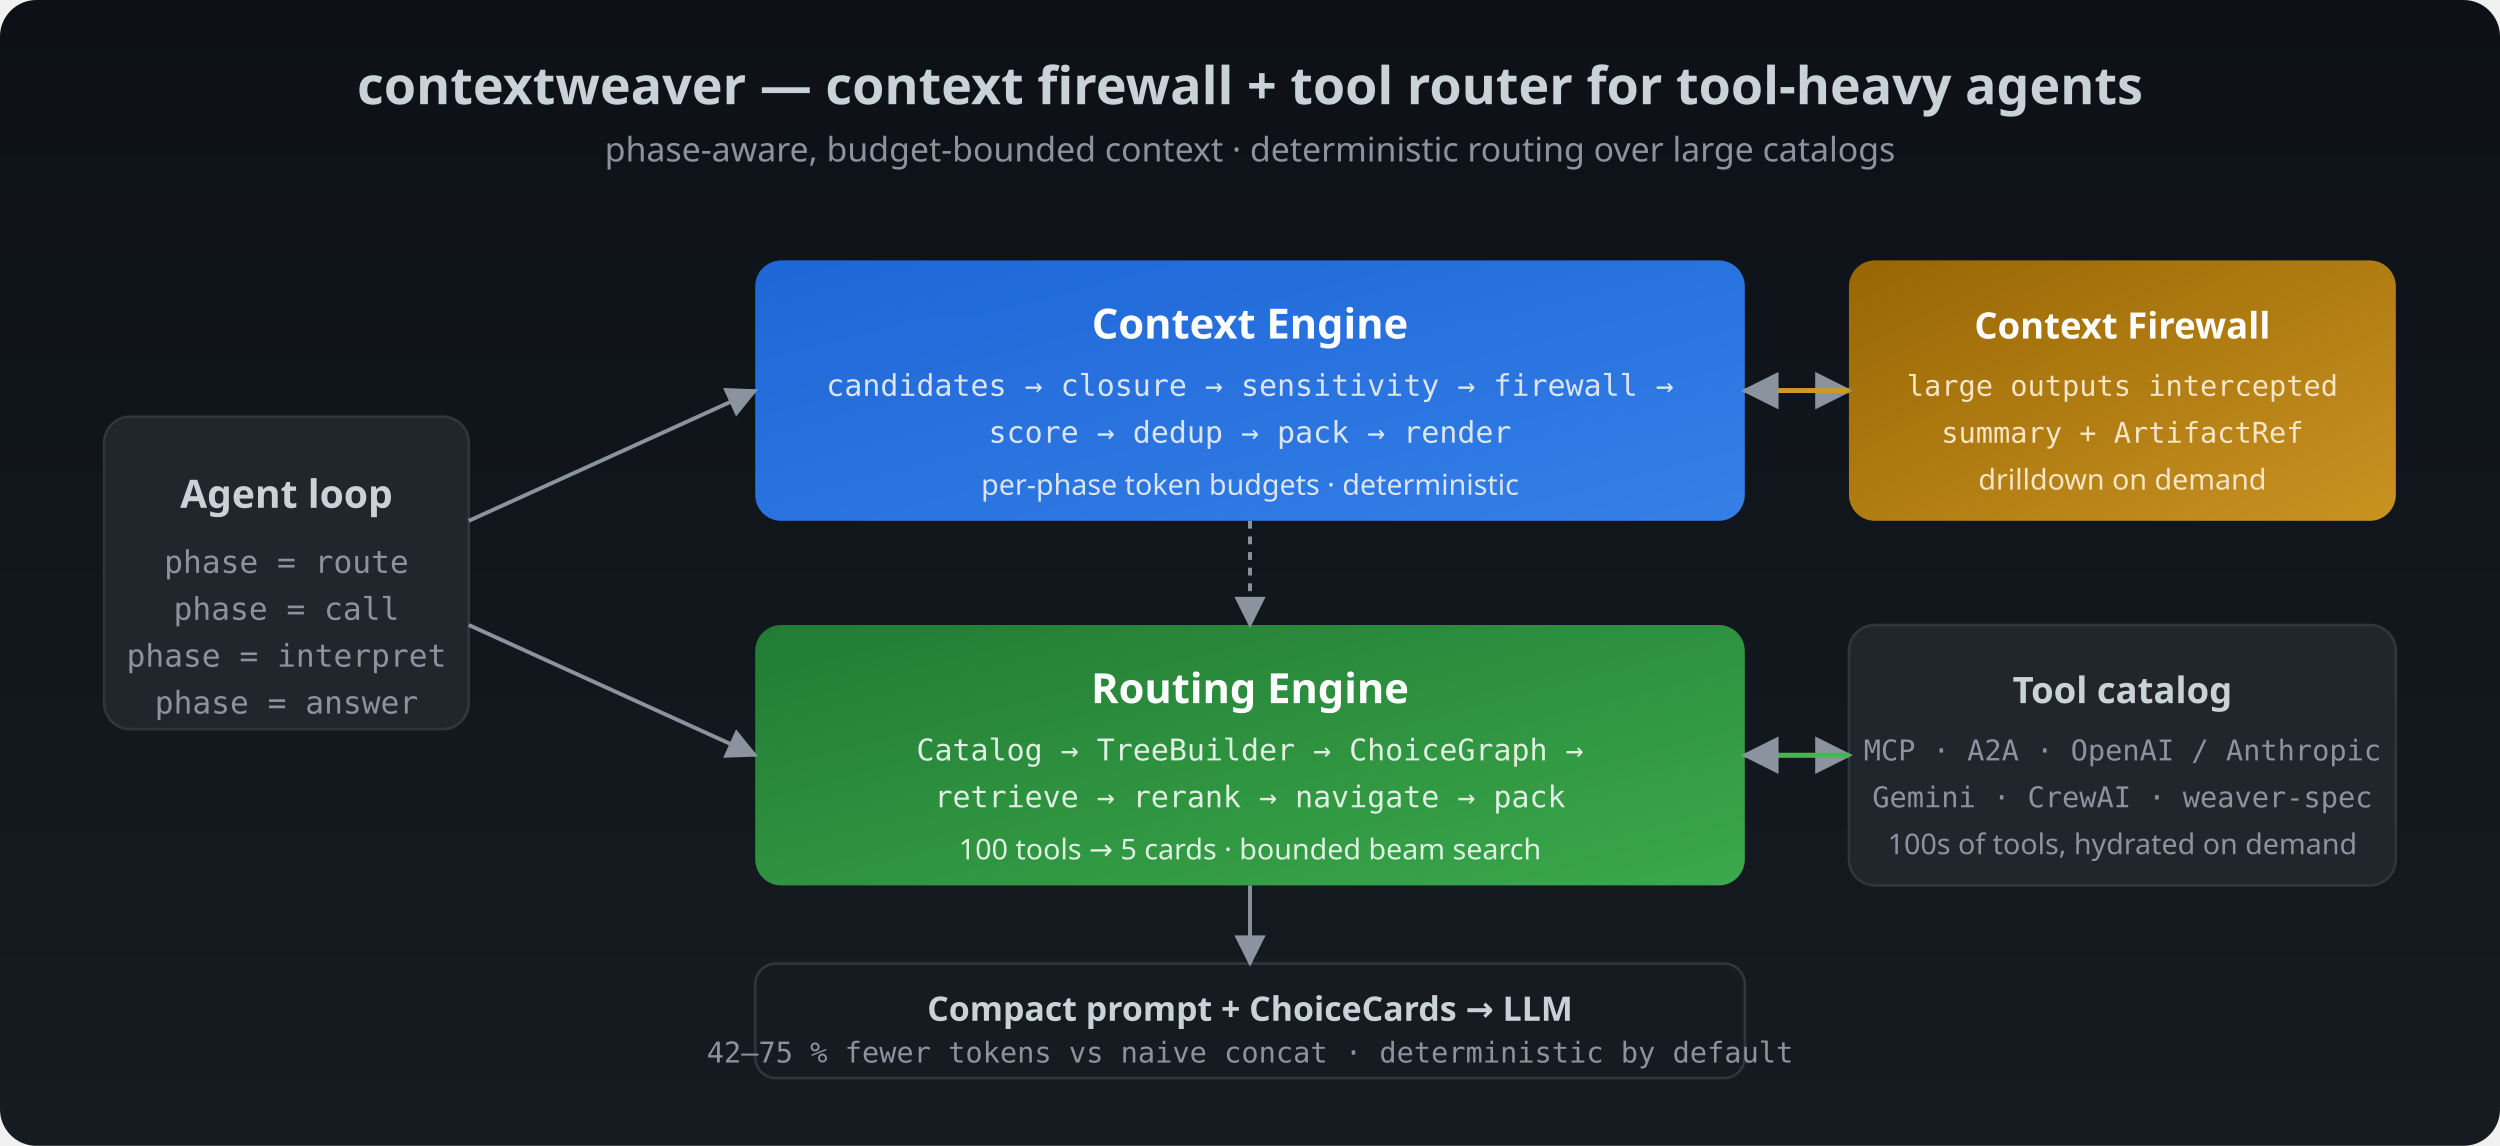
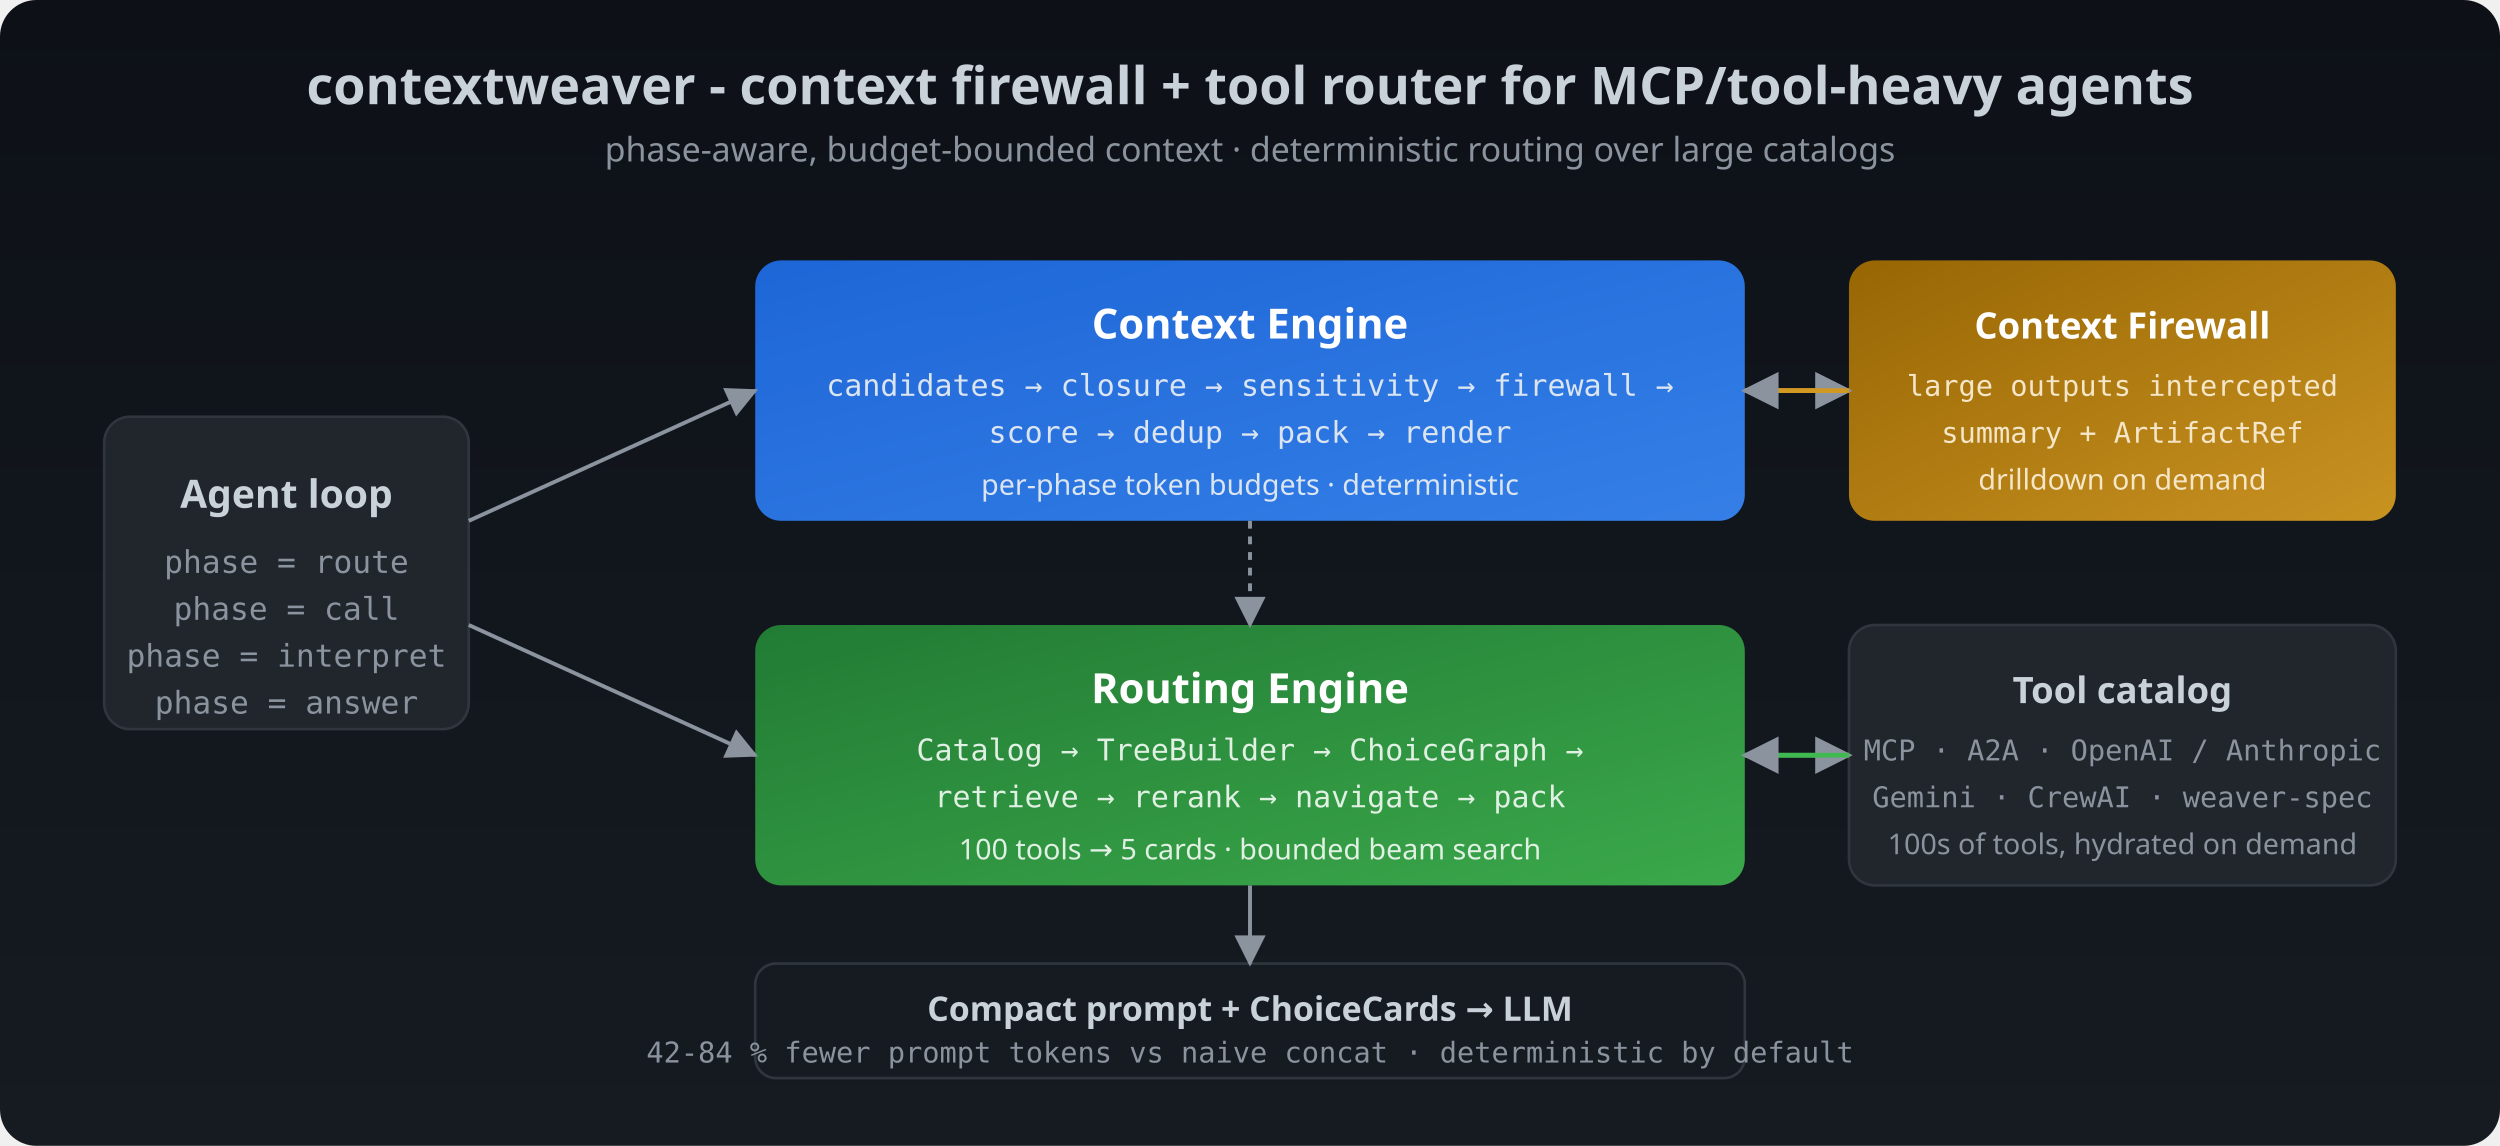
<svg xmlns="http://www.w3.org/2000/svg" viewBox="0 0 960 440" width="960" height="440" role="img" aria-label="contextweaver architecture — Context Engine and Routing Engine bridging an agent loop and tool catalog">
  <defs>
    <linearGradient id="bgGrad" x1="0" y1="0" x2="0" y2="1">
      <stop offset="0" stop-color="#0d1117" />
      <stop offset="1" stop-color="#161b22" />
    </linearGradient>
    <linearGradient id="ctxGrad" x1="0" y1="0" x2="1" y2="1">
      <stop offset="0" stop-color="#1f6feb" />
      <stop offset="1" stop-color="#388bfd" />
    </linearGradient>
    <linearGradient id="routeGrad" x1="0" y1="0" x2="1" y2="1">
      <stop offset="0" stop-color="#238636" />
      <stop offset="1" stop-color="#3fb950" />
    </linearGradient>
    <linearGradient id="firewallGrad" x1="0" y1="0" x2="1" y2="1">
      <stop offset="0" stop-color="#9e6a03" />
      <stop offset="1" stop-color="#d29922" />
    </linearGradient>
    <marker id="arrow" viewBox="0 0 10 10" refX="9" refY="5" markerWidth="8" markerHeight="8" orient="auto-start-reverse">
      <path d="M0,0 L10,5 L0,10 Z" fill="#8b949e" />
    </marker>
  </defs>
  <rect width="100%" height="100%" rx="14" fill="url(#bgGrad)" />
-   <text x="480" y="40" text-anchor="middle" font-family="ui-sans-serif, system-ui, sans-serif" font-size="20" font-weight="700" fill="#c9d1d9">contextweaver — context firewall + tool router for tool-heavy agents</text>
+   <text x="480" y="40" text-anchor="middle" font-family="ui-sans-serif, system-ui, sans-serif" font-size="20" font-weight="700" fill="#c9d1d9">contextweaver - context firewall + tool router for MCP/tool-heavy agents</text>
  <text x="480" y="62" text-anchor="middle" font-family="ui-sans-serif, system-ui, sans-serif" font-size="13" fill="#8b949e">phase-aware, budget-bounded context · deterministic routing over large catalogs</text>
  <g>
    <rect x="40" y="160" width="140" height="120" rx="10" fill="#21262d" stroke="#30363d" />
    <text x="110" y="195" text-anchor="middle" font-family="ui-sans-serif, system-ui, sans-serif" font-size="15" font-weight="600" fill="#c9d1d9">Agent loop</text>
    <text x="110" y="220" text-anchor="middle" font-family="ui-monospace, monospace" font-size="12" fill="#8b949e">phase = route</text>
    <text x="110" y="238" text-anchor="middle" font-family="ui-monospace, monospace" font-size="12" fill="#8b949e">phase = call</text>
    <text x="110" y="256" text-anchor="middle" font-family="ui-monospace, monospace" font-size="12" fill="#8b949e">phase = interpret</text>
    <text x="110" y="274" text-anchor="middle" font-family="ui-monospace, monospace" font-size="12" fill="#8b949e">phase = answer</text>
  </g>
  <g>
    <rect x="290" y="100" width="380" height="100" rx="10" fill="url(#ctxGrad)" opacity="0.9" />
    <text x="480" y="130" text-anchor="middle" font-family="ui-sans-serif, system-ui, sans-serif" font-size="16" font-weight="700" fill="#ffffff">Context Engine</text>
    <text x="480" y="152" text-anchor="middle" font-family="ui-monospace, monospace" font-size="11.5" fill="#dbe5f1">candidates → closure → sensitivity → firewall →</text>
    <text x="480" y="170" text-anchor="middle" font-family="ui-monospace, monospace" font-size="11.5" fill="#dbe5f1">score → dedup → pack → render</text>
    <text x="480" y="190" text-anchor="middle" font-family="ui-sans-serif, system-ui, sans-serif" font-size="11" fill="#dbe5f1">per-phase token budgets · deterministic</text>
  </g>
  <g>
    <rect x="290" y="240" width="380" height="100" rx="10" fill="url(#routeGrad)" opacity="0.9" />
    <text x="480" y="270" text-anchor="middle" font-family="ui-sans-serif, system-ui, sans-serif" font-size="16" font-weight="700" fill="#ffffff">Routing Engine</text>
    <text x="480" y="292" text-anchor="middle" font-family="ui-monospace, monospace" font-size="11.5" fill="#e0f0e3">Catalog → TreeBuilder → ChoiceGraph →</text>
    <text x="480" y="310" text-anchor="middle" font-family="ui-monospace, monospace" font-size="11.5" fill="#e0f0e3">retrieve → rerank → navigate → pack</text>
    <text x="480" y="330" text-anchor="middle" font-family="ui-sans-serif, system-ui, sans-serif" font-size="11" fill="#e0f0e3">100 tools → 5 cards · bounded beam search</text>
  </g>
  <g>
    <rect x="710" y="100" width="210" height="100" rx="10" fill="url(#firewallGrad)" opacity="0.95" />
    <text x="815" y="130" text-anchor="middle" font-family="ui-sans-serif, system-ui, sans-serif" font-size="14" font-weight="700" fill="#ffffff">Context Firewall</text>
    <text x="815" y="152" text-anchor="middle" font-family="ui-monospace, monospace" font-size="11" fill="#f5e6c8">large outputs intercepted</text>
    <text x="815" y="170" text-anchor="middle" font-family="ui-monospace, monospace" font-size="11" fill="#f5e6c8">summary + ArtifactRef</text>
    <text x="815" y="188" text-anchor="middle" font-family="ui-sans-serif, system-ui, sans-serif" font-size="11" fill="#f5e6c8">drilldown on demand</text>
  </g>
  <g>
    <rect x="710" y="240" width="210" height="100" rx="10" fill="#21262d" stroke="#30363d" />
    <text x="815" y="270" text-anchor="middle" font-family="ui-sans-serif, system-ui, sans-serif" font-size="14" font-weight="700" fill="#c9d1d9">Tool catalog</text>
    <text x="815" y="292" text-anchor="middle" font-family="ui-monospace, monospace" font-size="11" fill="#8b949e">MCP · A2A · OpenAI / Anthropic</text>
    <text x="815" y="310" text-anchor="middle" font-family="ui-monospace, monospace" font-size="11" fill="#8b949e">Gemini · CrewAI · weaver-spec</text>
    <text x="815" y="328" text-anchor="middle" font-family="ui-sans-serif, system-ui, sans-serif" font-size="11" fill="#8b949e">100s of tools, hydrated on demand</text>
  </g>
  <line x1="180" y1="200" x2="290" y2="150" stroke="#8b949e" stroke-width="1.5" marker-end="url(#arrow)" />
  <line x1="180" y1="240" x2="290" y2="290" stroke="#8b949e" stroke-width="1.5" marker-end="url(#arrow)" />
  <line x1="670" y1="150" x2="710" y2="150" stroke="#d29922" stroke-width="1.8" marker-end="url(#arrow)" />
  <line x1="710" y1="150" x2="670" y2="150" stroke="#d29922" stroke-width="1.8" marker-end="url(#arrow)" />
  <line x1="670" y1="290" x2="710" y2="290" stroke="#3fb950" stroke-width="1.8" marker-end="url(#arrow)" />
  <line x1="710" y1="290" x2="670" y2="290" stroke="#3fb950" stroke-width="1.8" marker-end="url(#arrow)" />
  <g>
    <rect x="290" y="370" width="380" height="44" rx="8" fill="#161b22" stroke="#30363d" />
    <text x="480" y="392" text-anchor="middle" font-family="ui-sans-serif, system-ui, sans-serif" font-size="13" font-weight="600" fill="#c9d1d9">Compact prompt + ChoiceCards → LLM</text>
-     <text x="480" y="408" text-anchor="middle" font-family="ui-monospace, monospace" font-size="11" fill="#8b949e">42–75 % fewer tokens vs naive concat · deterministic by default</text>
+     <text x="480" y="408" text-anchor="middle" font-family="ui-monospace, monospace" font-size="11" fill="#8b949e">42-84 % fewer prompt tokens vs naive concat · deterministic by default</text>
  </g>
  <line x1="480" y1="340" x2="480" y2="370" stroke="#8b949e" stroke-width="1.5" marker-end="url(#arrow)" />
  <line x1="480" y1="200" x2="480" y2="240" stroke="#8b949e" stroke-width="1.5" stroke-dasharray="3,3" marker-end="url(#arrow)" />
</svg>
